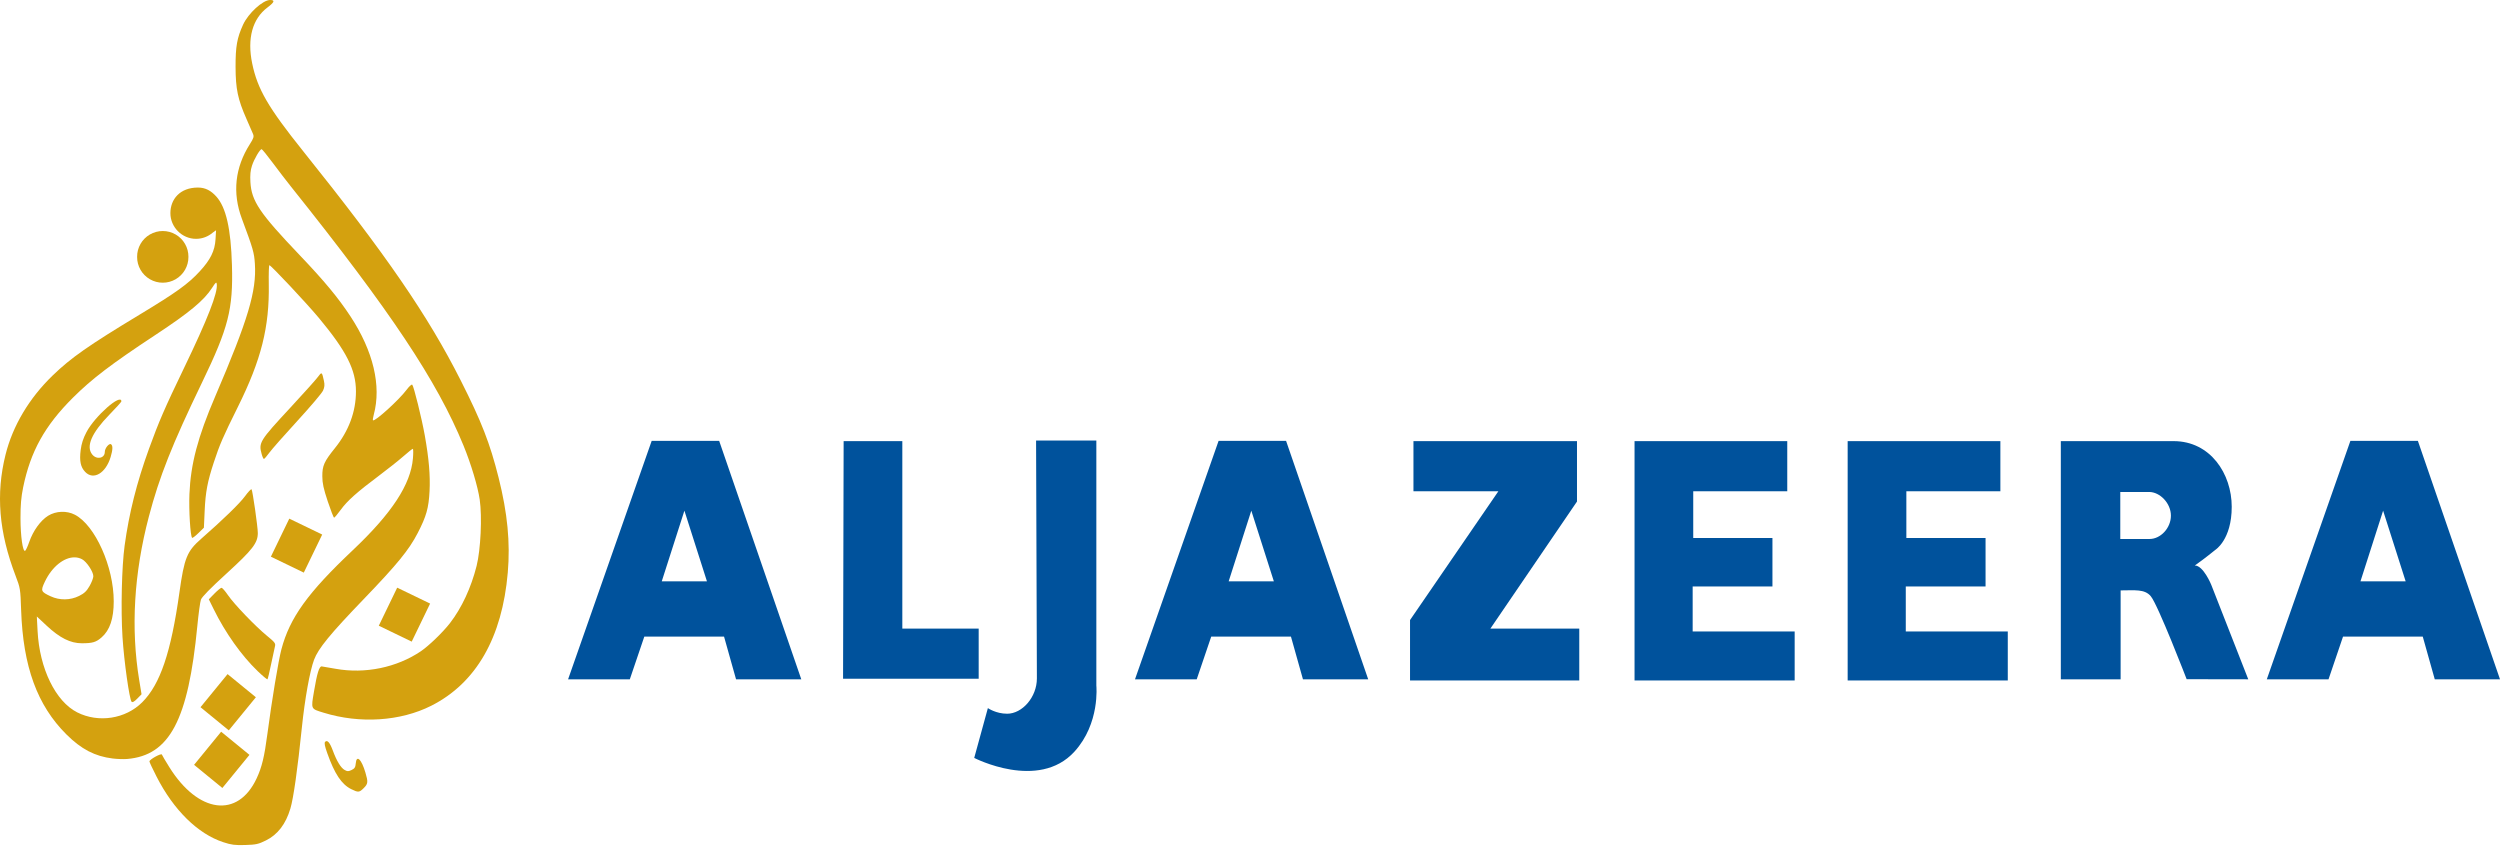
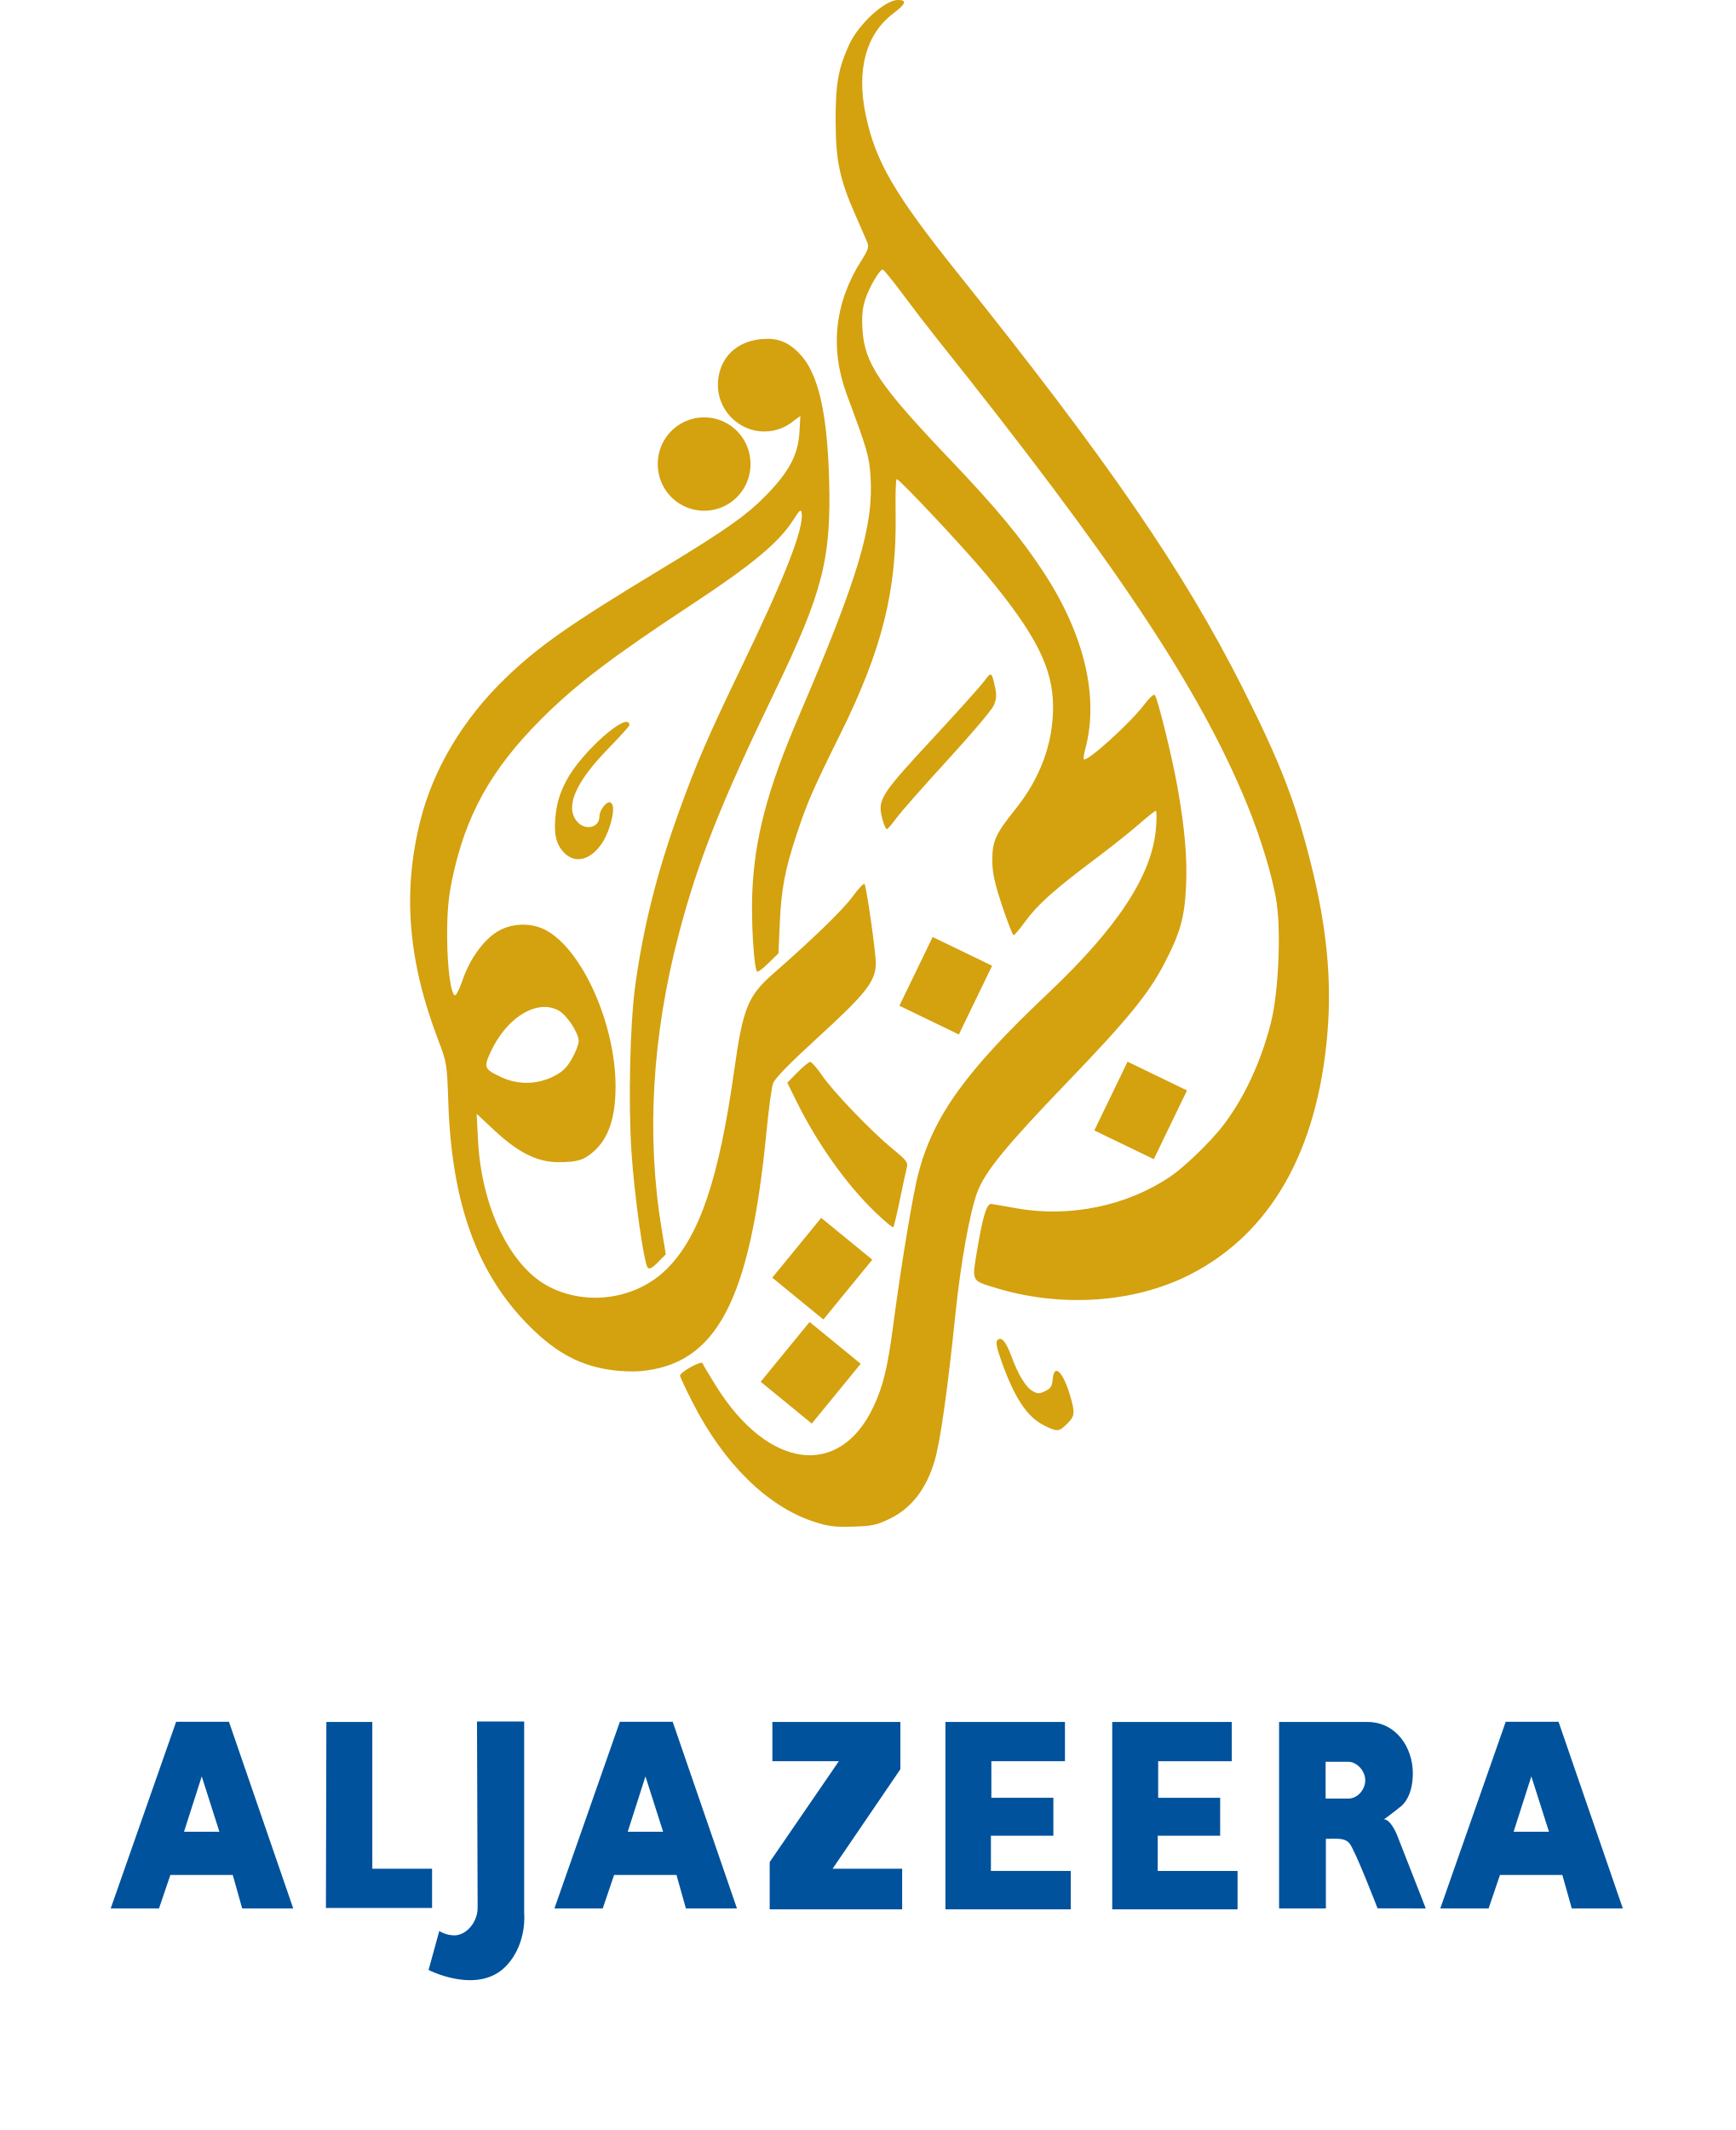
- <svg xmlns="http://www.w3.org/2000/svg" width="477.104" height="161.281">
-   <g transform="matrix(0.2433344,0,0,0.2433344,-178.6013,-8.474136)" style="fill:#d4a10f">
+ <svg xmlns="http://www.w3.org/2000/svg" width="220" height="270" viewBox="0 0 220 270">
+   <g transform="matrix(0.2920013,0,0,0.2920013,-162.3216,-10.16896)" style="fill:#d4a10f">
    <path d="m 909.047,695.331 c -19.933,-6.564 -38.849,-25.152 -52.241,-51.333 -3.098,-6.057 -5.633,-11.456 -5.633,-11.998 0,-1.538 9.333,-6.675 9.767,-5.376 0.205,0.614 2.845,5.072 5.867,9.908 22.677,36.285 53.72,40.274 68.431,8.792 4.126,-8.829 6.096,-16.975 8.465,-35 3.393,-25.816 8.63,-57.44 10.977,-66.283 6.576,-24.782 20.663,-44.344 55.936,-77.675 30.695,-29.005 45.487,-51.574 47.217,-72.043 0.349,-4.124 0.304,-7.499 -0.098,-7.499 -0.403,0 -3.731,2.64 -7.397,5.867 -3.666,3.227 -12.228,10.031 -19.028,15.119 -17.42,13.037 -24.958,19.758 -30.113,26.853 -2.462,3.388 -4.8,6.16 -5.197,6.16 -0.397,0 -2.631,-5.737 -4.965,-12.75 -3.342,-10.039 -4.25,-14.238 -4.273,-19.75 -0.035,-8.27 1.437,-11.558 9.847,-22 10.92,-13.559 16.524,-28.64 16.535,-44.5 0.012,-16.879 -7.405,-31.585 -29.059,-57.613 -9.648,-11.597 -37.598,-41.387 -38.831,-41.387 -0.405,0 -0.622,6.638 -0.483,14.75 0.579,33.703 -5.893,59.43 -24.258,96.426 -11.726,23.622 -14.195,29.317 -18.878,43.535 -4.937,14.991 -6.492,23.246 -7.15,37.967 l -0.59,13.178 -4.34,4.259 c -2.387,2.343 -4.598,4.001 -4.913,3.686 -1.391,-1.391 -2.624,-21.51 -2.101,-34.302 0.962,-23.551 6.522,-44.632 20.178,-76.5 25.843,-60.312 32.548,-82.71 31.162,-104.105 -0.574,-8.864 -1.373,-11.63 -10.226,-35.395 -7.548,-20.263 -5.415,-40.044 6.303,-58.478 2.972,-4.675 3.329,-5.848 2.439,-8 -0.574,-1.387 -2.865,-6.648 -5.091,-11.691 -6.833,-15.477 -8.528,-23.543 -8.581,-40.832 -0.049,-16.037 1.148,-22.787 5.877,-33.12 4.102,-8.965 15.5,-19.38 21.209,-19.38 4.042,0 3.431,1.709 -2.106,5.889 -11.773,8.889 -15.985,24.318 -11.958,43.811 4.179,20.234 12.498,34.551 40.058,68.948 65.106,81.256 97.852,128.909 123.529,179.763 16.33,32.342 22.915,49.252 29.693,76.25 6.977,27.788 9.208,50.842 7.195,74.339 -4.38,51.118 -24.867,86.776 -60.049,104.515 -24.179,12.191 -55.902,14.245 -84.342,5.461 -10.302,-3.182 -9.981,-2.472 -7.578,-16.787 2.385,-14.207 4.101,-19.752 6.044,-19.537 0.756,0.084 5.65,0.923 10.875,1.866 23.116,4.171 48.066,-0.983 67,-13.84 6.115,-4.153 17.272,-14.94 22.657,-21.908 9.246,-11.963 16.616,-27.788 20.944,-44.974 3.189,-12.663 4.401,-38.514 2.435,-51.958 -1.508,-10.316 -6.771,-27.863 -12.697,-42.338 -20.769,-50.728 -56.966,-105.071 -135.214,-203 -3.516,-4.4 -9.992,-12.838 -14.391,-18.75 -4.399,-5.912 -8.329,-10.75 -8.734,-10.75 -1.346,0 -5.87,7.725 -7.573,12.932 -1.208,3.693 -1.555,7.314 -1.232,12.877 0.866,14.962 7.167,24.298 38.745,57.406 19.267,20.2 30.162,33.344 39.773,47.983 17.863,27.207 24.312,54.425 18.238,76.981 -0.596,2.213 -0.889,4.218 -0.65,4.457 1.35,1.35 20.604,-16.117 26.402,-23.951 1.969,-2.661 3.946,-4.434 4.418,-3.963 1.212,1.212 7.493,26.606 9.826,39.727 3.245,18.249 4.365,31.301 3.746,43.667 -0.665,13.284 -2.502,19.804 -9.267,32.885 -6.897,13.338 -16.045,24.532 -42.553,52.072 -26.214,27.235 -35.46,38.534 -38.769,47.379 -3.301,8.823 -7.248,30.769 -9.541,53.05 -3.367,32.723 -6.579,55.409 -9.002,63.593 -3.616,12.211 -9.997,20.519 -19.259,25.079 -5.882,2.896 -7.745,3.304 -16.224,3.558 -8.045,0.241 -10.8,-0.115 -17.205,-2.224 z" />
    <path d="m 1009.444,653.73 c -7.572,-3.748 -13.042,-11.955 -18.802,-28.207 -2.02,-5.699 -2.467,-8.1 -1.659,-8.908 1.727,-1.727 3.658,0.495 6.06,6.976 3.013,8.128 6.254,13.446 9.203,15.101 2.188,1.228 2.952,1.231 5.485,0.023 2.366,-1.129 3.004,-2.138 3.253,-5.147 0.585,-7.059 4.466,-3.381 7.586,7.189 2.194,7.434 2.048,8.777 -1.32,12.145 -3.483,3.483 -4.303,3.552 -9.806,0.828 z" />
    <path d="m 867.61,202.013 c 0,10.886 9.016,20.125 20.125,20.125 4.988,0 9.545,-1.835 13.062,-4.844 l 2.625,-1.875 -0.406,6.969 c -0.517,9.156 -3.956,16.149 -12.469,25.344 -9.199,9.935 -18.159,16.375 -47.375,34.031 -39.915,24.122 -53.471,33.614 -67.844,47.5 -18.471,17.845 -31.356,39.469 -37,62.125 -7.708,30.938 -5.237,60.681 7.844,94.938 3.74,9.795 3.81,10.348 4.375,27 1.5,44.248 12.602,74.693 35.562,97.531 11.663,11.601 22.329,17.124 36.25,18.844 3.48,0.43 8.562,0.607 11.312,0.375 33.343,-2.815 47.916,-30.404 55.062,-104.25 0.932,-9.625 2.195,-18.931 2.812,-20.688 0.759,-2.156 7.343,-8.862 20.25,-20.656 20.31,-18.56 24.372,-23.837 24.375,-31.594 0.002,-4.79 -4.085,-33.388 -4.906,-34.312 -0.359,-0.404 -2.669,2.031 -5.125,5.406 -4.103,5.639 -17.194,18.361 -34.312,33.344 -11.223,9.823 -13.319,14.985 -17.125,42.062 -6.633,47.195 -15.055,72.073 -29.188,86.219 -13.055,13.067 -34.297,16.37 -51,7.906 -16.974,-8.601 -29.541,-34.39 -31.062,-63.688 l -0.594,-11.5 7.719,7.219 c 10.275,9.596 18.63,13.779 27.562,13.781 8.419,0.002 11.191,-0.818 15.562,-4.656 6.431,-5.647 9.469,-14.691 9.469,-28.25 0,-27.084 -14.535,-59.557 -30.406,-67.875 -6.403,-3.356 -14.934,-3.033 -21.062,0.781 -5.916,3.682 -11.755,11.762 -14.781,20.5 -1.24,3.582 -2.7,6.732 -3.25,7 -1.847,0.901 -3.592,-11.383 -3.625,-25.5 -0.024,-10.375 0.516,-16.637 2.062,-24.188 5.78,-28.222 16.94,-48.345 39,-70.344 14.923,-14.882 30.327,-26.609 64.844,-49.344 26.686,-17.577 38.086,-27.066 44.406,-36.938 2.788,-4.355 3.357,-4.811 3.625,-2.938 0.954,6.675 -7.106,27.348 -25.625,65.75 -15.175,31.468 -19.928,42.458 -27.562,63.562 -9.631,26.621 -15.6,50.377 -19.094,75.938 -2.237,16.364 -3.028,50.104 -1.656,71.594 1.221,19.134 5.452,49.108 7.156,50.812 0.685,0.685 2.086,-0.095 4.375,-2.438 l 3.406,-3.469 -1.812,-11 c -6.699,-40.556 -4.156,-83.856 7.531,-128.281 8.265,-31.417 18.178,-56.459 41.719,-105.219 20.738,-42.954 24.456,-57.476 23.469,-92 -0.819,-28.636 -4.619,-45.356 -12.25,-53.844 -4.17,-4.638 -8.585,-7.062 -14.406,-7.062 -14.149,0 -21.625,9.188 -21.625,20.094 z m -74.875,269.938 c 1.935,0.053 3.784,0.534 5.531,1.438 3.613,1.869 8.919,9.817 8.906,13.375 -0.005,1.405 -1.348,4.861 -2.969,7.688 -2.302,4.013 -4.096,5.711 -8.188,7.75 -6.954,3.465 -15.262,3.583 -22.344,0.281 -7.661,-3.572 -7.924,-4.232 -4.531,-11.406 5.642,-11.93 15.21,-19.355 23.594,-19.125 z" />
    <path d="M 936.08,561.205 C 923.387,549.021 910.733,531.199 901.558,512.583 l -3.816,-7.742 4.424,-4.508 c 2.433,-2.479 4.93,-4.508 5.549,-4.508 0.619,0 2.886,2.587 5.038,5.75 4.816,7.078 21.478,24.434 30.705,31.982 6.082,4.976 6.772,5.892 6.169,8.185 -0.374,1.42 -1.732,7.698 -3.018,13.951 -1.286,6.253 -2.569,11.599 -2.85,11.88 -0.281,0.281 -3.736,-2.585 -7.678,-6.369 z" />
    <path d="m 800.78,404.937 c -3.624,-3.783 -4.61,-8.593 -3.528,-17.213 0.621,-4.945 1.973,-9.107 4.549,-14.011 6.598,-12.555 27.372,-30.81 27.372,-24.053 0,0.394 -4.222,5.057 -9.383,10.362 -13.943,14.333 -18.514,24.851 -13.545,31.168 3.473,4.415 9.927,3.144 9.927,-1.954 0,-2.827 3.318,-6.95 4.838,-6.011 1.552,0.959 1.465,4.275 -0.264,10.022 -3.843,12.77 -13.51,18.429 -19.967,11.69 z" />
    <path d="m 939.225,391.075 c -2.54,-9.147 -1.765,-10.401 22.83,-36.926 10.11,-10.903 19.665,-21.569 21.233,-23.701 3.056,-4.156 3.195,-4.067 4.731,3.034 0.691,3.192 0.522,4.987 -0.723,7.726 -0.893,1.963 -9.948,12.642 -20.123,23.732 -10.175,11.09 -20.075,22.326 -22,24.968 -1.925,2.643 -3.816,4.83 -4.203,4.86 -0.387,0.03 -1.172,-1.632 -1.744,-3.695 z" />
    <path d="m 245.743,226.215 a 20.361,20.361 0 1 1 -40.721,0 20.361,20.361 0 1 1 40.721,0 z" transform="matrix(0.988417,0,0,0.988417,638.8621,12.68116)" />
    <rect width="28.673" height="33.146" x="1057.261" y="-20.729" transform="matrix(0.9002757,0.4353202,-0.4353202,0.9002757,0,0)" />
    <rect width="28.673" height="33.146" x="1157.019" y="-8.835" transform="matrix(0.9002757,0.4353202,-0.4353202,0.9002757,0,0)" />
    <rect width="28.673" height="33.546" x="1063.067" y="-141.443" transform="matrix(0.7740919,0.6330732,-0.6330732,0.7740919,0,0)" />
    <rect width="28.673" height="33.546" x="1087.775" y="-103.272" transform="matrix(0.7740919,0.6330732,-0.6330732,0.7740919,0,0)" />
  </g>
-   <g transform="matrix(0.6916565,0,0,0.6916565,-351.7642,-440.2726)" style="fill:#00529C">
+   <g transform="matrix(0.3596614,0,0,0.3596614,-225.2574,-54.44176)" style="fill:#00529C">
    <path d="m 688.392,758.2 -23.062,65.781 17.031,0 4,-11.781 22,0 3.312,11.781 18,0 -22.656,-65.781 -18.625,0 z m 9.031,19.25 6.219,19.5 -12.469,0 6.25,-19.5 z" />
    <path d="m 844.813,758.2 -23.062,65.781 17.031,0 4,-11.781 22,0 3.312,11.781 18,0 -22.656,-65.781 -18.625,0 z m 9.031,19.25 6.219,19.5 -12.469,0 6.25,-19.5 z" />
    <path d="m 1157.1,758.2 -23.062,65.781 17.031,0 4,-11.781 22,0 3.312,11.781 18,0 -22.656,-65.781 -18.625,0 z m 9.031,19.25 6.219,19.5 -12.469,0 6.25,-19.5 z" />
    <path d="m 741.199,823.827 37.42,0 0,-13.836 -21.068,0 0,-51.727 -16.194,0 -0.157,65.563 z" />
    <path d="m 959.585,758.264 0,66.035 44.18,0 0,-13.521 -28.143,0 0,-12.421 22.012,0 0,-13.364 -21.854,0 0,-12.892 25.942,0 0,-13.836 -42.136,0 z" />
    <path d="m 1018.388,758.264 0,66.035 44.18,0 0,-13.521 -28.143,0 0,-12.421 22.012,0 0,-13.364 -21.854,0 0,-12.892 25.942,0 0,-13.836 -42.136,0 z" />
    <path d="m 898.582,758.264 0,13.836 23.428,0 -24.372,35.533 0,16.666 46.696,0 0,-14.307 -24.527,0 23.898,-35.061 0,-16.666 -45.124,0 z" />
    <path d="m 794.458,758.104 16.627,0 0,67.615 c 0,0 1.085,10.421 -6.065,18.242 -9.928,10.861 -27.632,1.71 -27.632,1.71 l 3.769,-13.745 c 0,0 2.217,1.552 5.321,1.552 4.136,0 8.202,-4.534 8.202,-9.754 l -0.222,-65.62 z" />
    <path d="m 1077.204,758.263 0,65.719 16.5,0 0,-24.531 c 3.87,-3e-5 6.612,-0.433 8.312,1.594 2.006,2.391 9.906,22.906 9.906,22.906 l 17,0.031 -10.219,-26.094 c 0,-10e-6 -2.164,-5.312 -4.531,-5.312 2.53,-1.748 5.625,-4.281 5.625,-4.281 0,10e-6 4.562,-2.787 4.562,-11.906 0,-9.119 -5.888,-18.125 -16.031,-18.125 l -31.125,0 z m 16.406,14.031 7.969,0 c 2.973,0 6,3.11 6,6.531 0,3.422 -2.846,6.437 -5.875,6.438 l -8.094,0 0,-12.969 z" />
  </g>
</svg>
